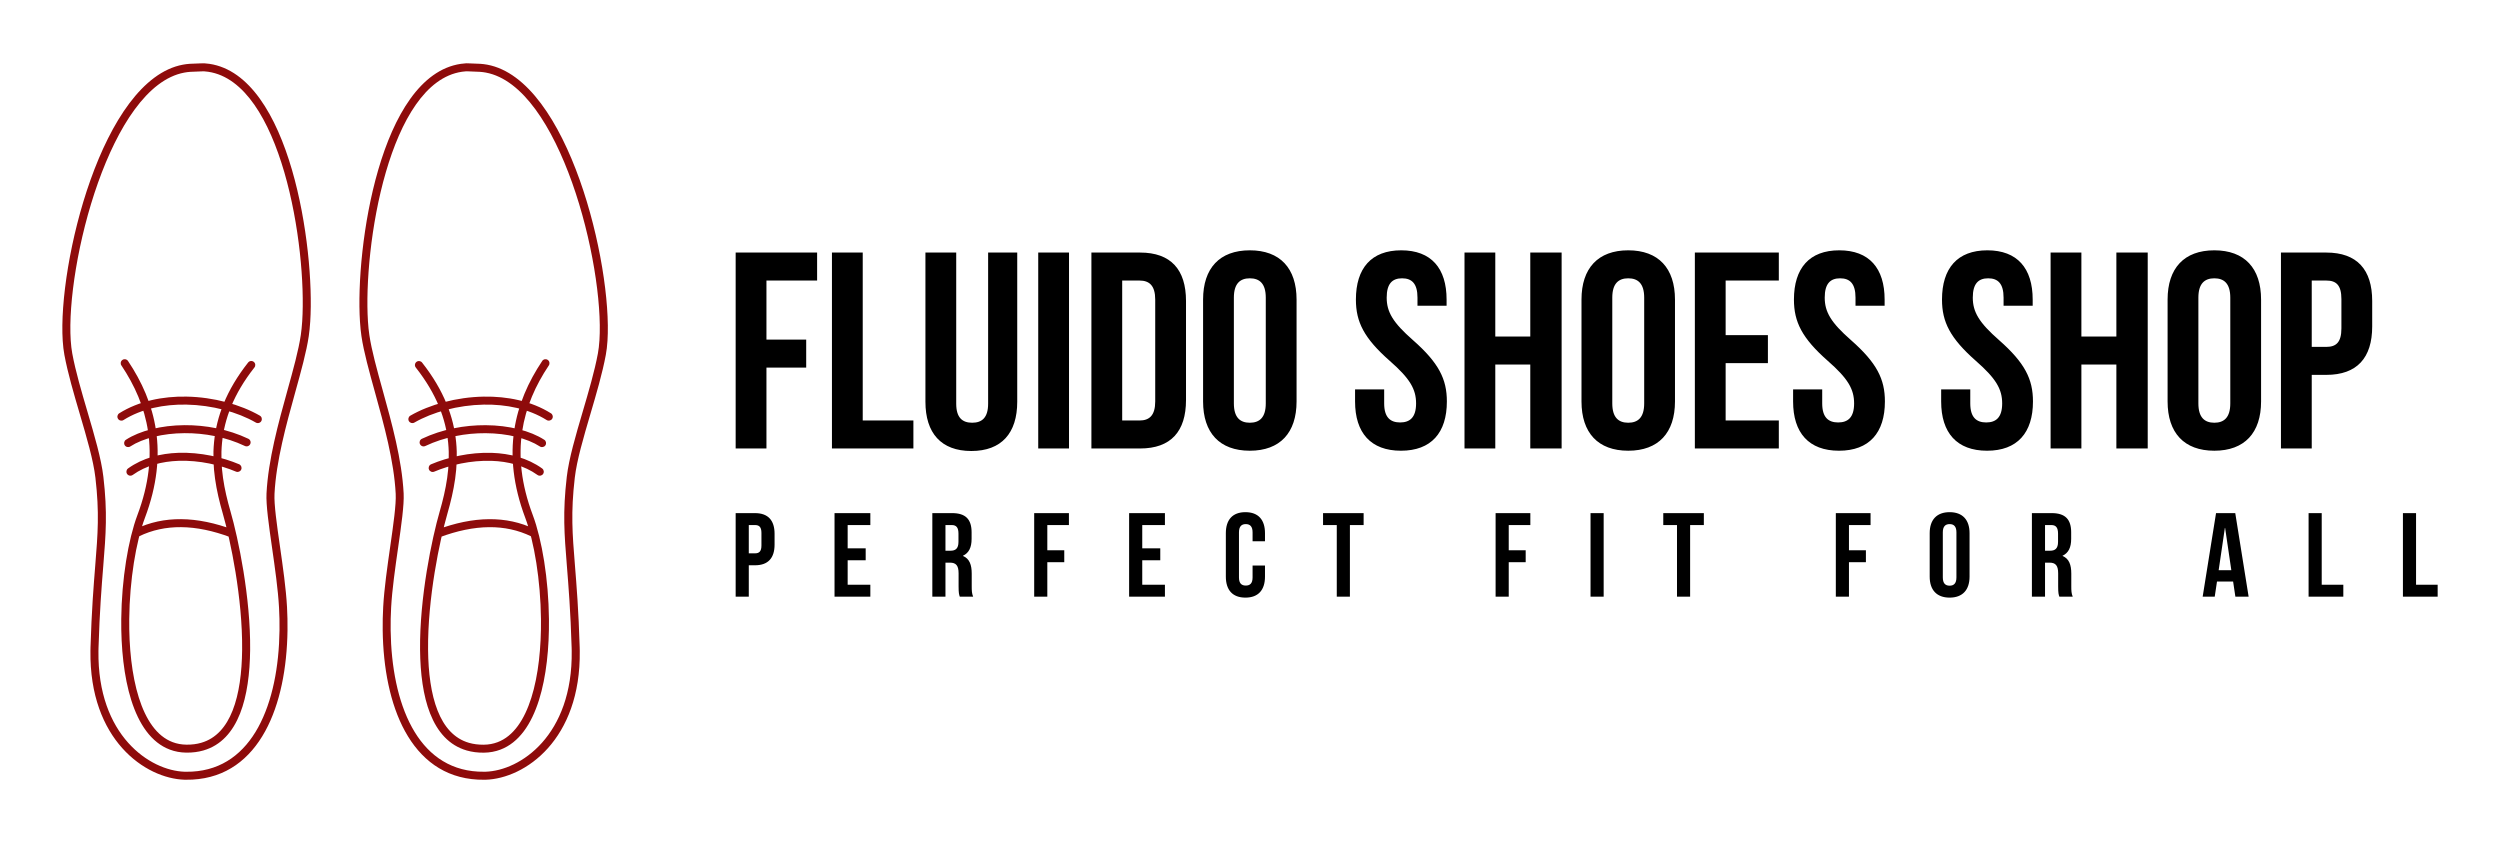
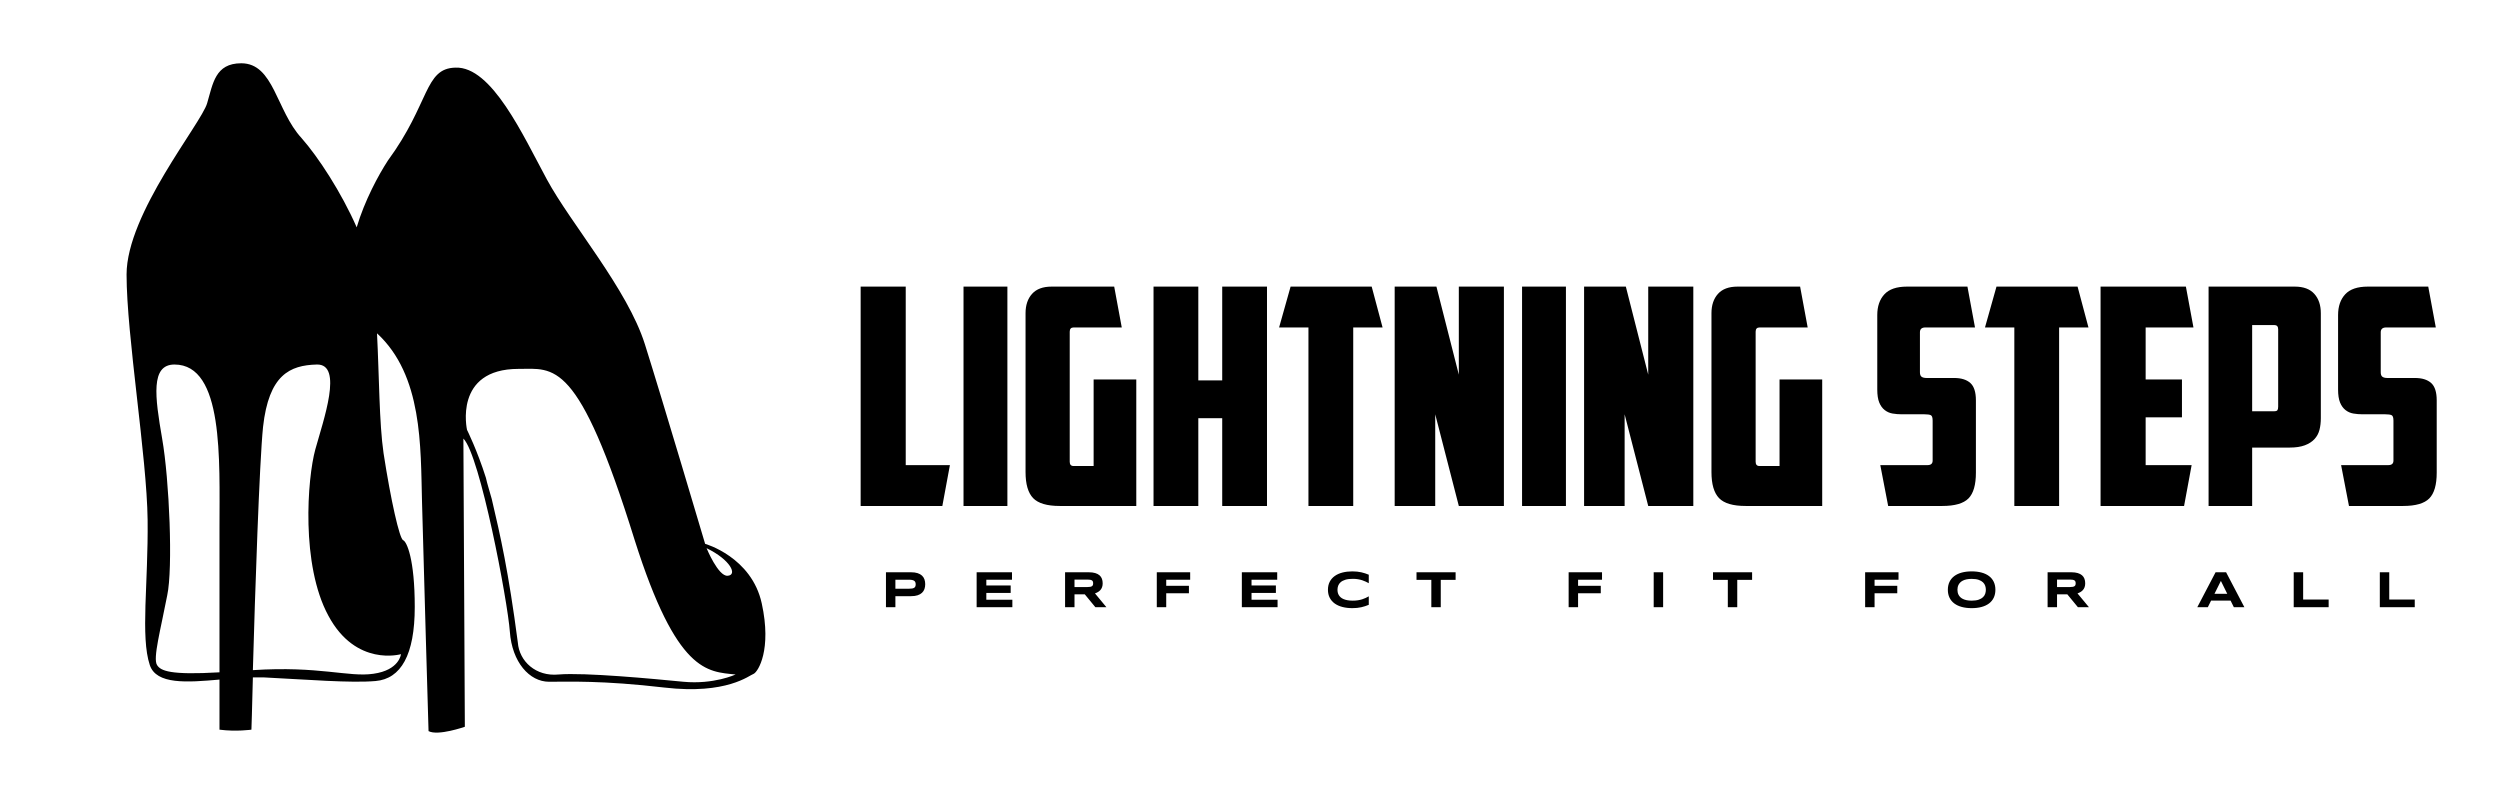
- <svg xmlns="http://www.w3.org/2000/svg" version="1.1" width="315.48" height="106.386" viewBox="0 0 3157.48 1062.386">
-   <g transform="scale(7.874016) translate(10, 10)">
-     <defs id="SvgjsDefs1013" />
-     <g id="SvgjsG1014" featureKey="UqkkrJ-0" transform="matrix(0.002433334,0,0,0.002433334,-17.08184,-3.370168)" fill="#8e0b0b">
-       <defs />
-       <g>
-         <path class="fil0" d="M16358 1914c-40,1 -92,3 -147,4 -214,6 -472,13 -754,31 -134,9 -264,25 -392,49 -2447,454 -4392,3604 -5693,7258 -1317,3702 -1961,7903 -1800,10394 21,321 55,611 102,865 219,1181 615,2527 1003,3844 460,1564 909,3088 1048,4286 275,2367 163,3753 -7,5874 -109,1353 -242,3006 -313,5378 -2,79 -4,154 -5,225 -37,2786 809,4765 1960,6054 1139,1275 2571,1874 3731,1909 23,1 43,1 59,1 140,2 280,-1 420,-9 2020,-110 3437,-1238 4359,-2918 943,-1719 1375,-4011 1406,-6395 7,-496 -4,-999 -32,-1505 -65,-1188 -271,-2626 -461,-3953 -211,-1472 -402,-2809 -364,-3562 113,-2228 785,-4651 1382,-6805 380,-1369 729,-2627 879,-3643 40,-272 71,-579 93,-914 155,-2426 -180,-6381 -1183,-9824 -985,-3383 -2605,-6258 -5015,-6614 -93,-14 -186,-24 -278,-30zm-159 -523c52,-1 102,-3 161,-4l16 0 8 0c113,7 222,19 328,34 2660,393 4408,3427 5445,6990 1020,3504 1361,7532 1203,10003 -23,353 -55,675 -97,958 -154,1041 -508,2318 -894,3707 -590,2127 -1254,4520 -1364,6689 -35,702 153,2016 360,3463 191,1335 399,2782 465,4000 28,510 39,1025 32,1538 -33,2466 -484,4846 -1470,6643 -1007,1836 -2565,3070 -4795,3191 -145,8 -296,11 -453,9 -26,0 -49,-1 -68,-1 -1287,-39 -2866,-693 -4109,-2085 -1230,-1377 -2134,-3476 -2095,-6412 1,-81 3,-159 5,-233 72,-2415 205,-4059 313,-5405 168,-2091 278,-3458 10,-5773 -134,-1156 -576,-2657 -1029,-4197 -391,-1329 -790,-2686 -1016,-3898 -52,-278 -88,-588 -110,-927 -165,-2550 489,-6838 1829,-10603 1357,-3812 3428,-7106 6096,-7602 151,-28 302,-47 454,-57 268,-17 544,-25 775,-31zm-5288 19912c-81,-121 -49,-285 72,-366 121,-81 285,-49 366,72 908,1358 1591,2868 1845,4578 254,1709 79,3613 -730,5760 -591,1569 -1009,4115 -1035,6676 -19,1843 165,3690 634,5179 454,1441 1172,2535 2228,2932 278,105 581,162 910,166 357,4 681,-39 974,-124 990,-286 1649,-1062 2068,-2124 436,-1104 613,-2511 628,-4001 35,-3405 -769,-7232 -1273,-8979 -433,-1501 -740,-3067 -577,-4722 163,-1662 797,-3403 2245,-5240 90,-115 256,-135 371,-44 115,90 135,256 44,371 -1379,1750 -1981,3398 -2135,4965 -155,1574 141,3078 559,4525 512,1775 1329,5664 1294,9127 -16,1552 -203,3022 -663,4189 -477,1210 -1246,2100 -2415,2438 -341,98 -715,149 -1123,144 -395,-4 -758,-73 -1092,-199 -1227,-462 -2045,-1679 -2546,-3269 -486,-1542 -677,-3445 -657,-5341 27,-2623 459,-5238 1068,-6858 773,-2055 942,-3871 701,-5497 -241,-1625 -893,-3063 -1760,-4361zm141 3599c-123,77 -286,40 -363,-84 -77,-123 -40,-286 84,-363 1287,-806 2869,-1126 4432,-1098 1787,32 3557,520 4833,1254 126,73 170,234 97,360 -73,126 -234,170 -360,97 -1204,-693 -2880,-1153 -4578,-1184 -1471,-26 -2952,270 -4145,1017zm448 1741c-122,79 -286,45 -365,-78 -79,-122 -45,-286 78,-365 914,-592 2325,-951 3864,-961 1378,-8 2867,262 4202,896 132,62 188,220 126,351 -62,132 -220,188 -351,126 -1261,-599 -2670,-854 -3975,-846 -1440,9 -2745,336 -3579,876zm160 1877c-118,85 -283,58 -368,-60 -85,-118 -58,-283 60,-368 964,-693 2133,-988 3306,-1029 1460,-51 2931,294 4014,753 134,57 197,212 140,346 -57,134 -212,197 -346,140 -1023,-435 -2413,-760 -3790,-712 -1077,38 -2144,304 -3014,929zm178 3575c938,-457 1946,-669 3012,-660 1096,9 2250,252 3449,702l-186 494c-1143,-429 -2236,-661 -3267,-669 -983,-8 -1913,187 -2777,608l-232 -475zm21801 -30710c59,2 108,3 161,4 230,6 507,14 775,31 152,10 303,29 454,57 2668,495 4739,3789 6096,7602 1340,3765 1993,8053 1829,10603 -22,339 -58,649 -110,927 -225,1212 -625,2569 -1016,3898 -453,1540 -895,3041 -1029,4197 -269,2315 -159,3682 10,5773 108,1346 241,2990 313,5405 2,75 4,152 5,233 39,2935 -865,5035 -2095,6412 -1243,1391 -2822,2046 -4109,2085 -19,1 -42,1 -68,1 -157,2 -308,-1 -453,-9 -2230,-121 -3788,-1355 -4795,-3191 -986,-1798 -1438,-4177 -1470,-6643 -7,-514 4,-1028 32,-1538 66,-1218 274,-2665 465,-4000 207,-1447 396,-2762 360,-3463 -110,-2169 -774,-4562 -1364,-6689 -385,-1389 -740,-2666 -894,-3707 -42,-283 -74,-604 -97,-958 -158,-2472 183,-6500 1203,-10003 1037,-3563 2785,-6597 5445,-6990 106,-16 216,-27 328,-34l8 0 16 0zm148 532c-54,-1 -106,-3 -147,-4 -92,6 -185,16 -278,30 -2410,356 -4030,3231 -5015,6614 -1002,3442 -1337,7398 -1183,9824 21,335 52,642 93,914 150,1016 499,2274 879,3643 597,2153 1270,4576 1382,6805 38,754 -153,2090 -364,3562 -190,1327 -396,2765 -461,3953 -28,506 -39,1009 -32,1505 32,2385 464,4677 1406,6395 922,1680 2339,2808 4359,2918 141,8 281,11 420,9 16,0 36,-1 59,-1 1160,-35 2592,-634 3731,-1909 1151,-1289 1998,-3268 1960,-6054 -1,-71 -3,-146 -5,-225 -71,-2372 -204,-4025 -313,-5378 -171,-2121 -282,-3507 -7,-5874 139,-1198 588,-2722 1048,-4286 388,-1318 784,-2664 1003,-3844 47,-254 81,-544 102,-865 161,-2491 -483,-6693 -1800,-10394 -1300,-3654 -3246,-6804 -5693,-7258 -128,-24 -258,-40 -392,-49 -282,-18 -540,-25 -754,-31zm4862 19092c81,-121 245,-153 366,-72 121,81 153,245 72,366 -867,1297 -1519,2736 -1760,4361 -241,1626 -73,3443 701,5497 610,1620 1041,4236 1068,6858 20,1895 -171,3799 -657,5341 -501,1590 -1319,2807 -2546,3269 -334,126 -698,195 -1092,199 -408,4 -781,-46 -1123,-144 -1170,-338 -1938,-1228 -2415,-2438 -460,-1167 -647,-2637 -663,-4189 -36,-3463 781,-7352 1294,-9127 418,-1447 713,-2951 559,-4525 -154,-1567 -757,-3215 -2135,-4965 -90,-115 -70,-281 44,-371 115,-90 281,-70 371,44 1448,1838 2081,3579 2245,5240 163,1655 -144,3220 -577,4722 -504,1747 -1308,5573 -1273,8979 15,1491 192,2897 628,4001 419,1061 1078,1838 2068,2124 293,84 616,127 974,124 329,-3 632,-61 910,-166 1056,-397 1774,-1491 2228,-2932 469,-1489 654,-3336 634,-5179 -27,-2561 -445,-5107 -1035,-6676 -808,-2147 -983,-4051 -730,-5760 254,-1710 937,-3219 1845,-4578zm576 3446c123,77 161,240 84,363 -77,123 -240,161 -363,84 -1193,-747 -2674,-1043 -4145,-1017 -1698,31 -3375,491 -4578,1184 -126,73 -287,29 -360,-97 -73,-126 -29,-287 97,-360 1275,-735 3045,-1222 4833,-1254 1563,-28 3145,292 4432,1098zm-439 1746c122,79 157,243 78,365 -79,122 -243,157 -365,78 -833,-540 -2139,-867 -3579,-876 -1305,-8 -2714,248 -3975,846 -132,62 -289,6 -351,-126 -62,-132 -6,-289 126,-351 1335,-634 2824,-904 4202,-896 1539,9 2949,368 3864,961zm-140 1892c118,85 145,250 60,368 -85,118 -250,145 -368,60 -870,-625 -1937,-892 -3014,-929 -1378,-48 -2767,278 -3790,712 -134,57 -289,-5 -346,-140 -57,-134 5,-289 140,-346 1083,-460 2554,-804 4014,-753 1173,41 2342,336 3306,1029zm-718 4478c-864,-421 -1794,-616 -2777,-608 -1031,9 -2124,240 -3267,669l-186 -494c1199,-450 2353,-693 3449,-702 1066,-9 2075,203 3012,660l-232 475z" style="fill: #8e0b0b; fill-rule: nonzero;" />
-       </g>
+ <svg xmlns="http://www.w3.org/2000/svg" version="1.1" width="3159.978" height="1024.358" viewBox="0 -18.317 3159.978 1024.358">
+   <g transform="scale(7.998908) translate(10, 10)">
+     <defs id="SvgjsDefs1253" />
+     <g id="SvgjsG1254" featureKey="nYIUkx-0" transform="matrix(1.147099,0,0,1.147099,3.117409,-6.76535)" fill="#000">
+       <path d="M93.5,78.3c-1.4-6.4-7.8-8.2-7.8-8.2s-5.9-19.9-8.3-27.5C75,35,67.2,26,63.9,19.9c-3.3-6.1-7.6-15.6-12.6-15.4  C47,4.6,47.8,9.4,42,17.3c-1.3,2-3.2,5.5-4.3,9.2c-2.1-4.8-5.3-9.7-7.6-12.3c-3.5-3.8-3.8-10.3-8.3-10.3c-3.6,0-3.9,2.8-4.7,5.5  C16.3,12.2,6,24.6,6,33c0,8.4,2.8,25.1,2.9,33.8c0.1,8.7-1,16.1,0.3,20c0.9,2.7,5.1,2.4,9.6,2c0,4.1,0,6.9,0,6.9  c2.3,0.3,4.4,0,4.4,0s0.1-2.9,0.2-7.2c0.5,0,1,0,1.5,0c6,0.3,12,0.8,15.4,0.5c3.5-0.3,5.4-3.6,5.4-10.2s-1.1-9-1.6-9.2  c-0.5-0.2-1.7-5.5-2.7-12c-0.6-4.1-0.6-10.7-0.9-16.5c6.3,5.8,6,15.6,6.2,23.2c0.2,7.8,0.9,31.6,0.9,31.6c1.3,0.7,5-0.6,5-0.6  l-0.2-39.7c2.3,2.3,6.1,22.4,6.4,26.6c0.3,4.2,2.7,6.9,5.4,6.9c2.7,0,7.3-0.2,15.9,0.8c8.6,1,11.7-1.7,12.3-1.9  C93,87.7,94.9,84.7,93.5,78.3z M18.8,67.9c0,5.4,0,13.7,0,19.9c-6.8,0.4-8.1-0.2-8.6-1c-0.6-0.9,0.5-4.9,1.4-9.6  c0.8-3.7,0.3-15.9-0.7-21.6c-1-5.8-1.6-10.2,1.7-10.2C19.4,45.4,18.8,58.5,18.8,67.9z M43.8,85.3c0,0-0.2,2.2-3.8,2.7  c-3.4,0.5-7.5-1.1-16.6-0.5c0.3-10.7,0.9-28.6,1.4-33.5c0.8-7.2,3.7-8.5,7.4-8.6c3.7-0.1,0.9,7.7-0.2,11.7c-1.1,4-2,15.9,1.8,22.9  C37.6,87.1,43.8,85.3,43.8,85.3z M88.8,74.5c-1.3,0.1-2.9-3.8-2.9-3.8C89.2,72.3,90.2,74.4,88.8,74.5z M82.7,89.1  c-4.1-0.4-13.6-1.3-17.2-1c-3.1,0.3-5.4-1.8-5.6-4.4c-1.3-9.9-2.4-14.7-3.6-19.8c0,0,0,0,0,0c-0.3-1.1-0.6-2-0.8-2.9  c-1.2-3.8-2.6-6.6-2.6-6.6S51,46,60,46c4.9,0,8.2-1.5,16,23.6c5.8,18.3,10,18.1,13.9,18.5C89.9,88.1,86.9,89.5,82.7,89.1z" />
    </g>
-     <g id="SvgjsG1015" featureKey="0kuQ8p-0" transform="matrix(2.244741,0,0,2.244741,106.2042,16.89072)" fill="#000000">
-       <path d="M3 8 l0 4.22 l2.84 0 l0 2 l-2.84 0 l0 5.78 l-2.2 0 l0 -14 l5.82 0 l0 2 l-3.62 0 z M7.68 20 l0 -14 l2.2 0 l0 12 l3.62 0 l0 2 l-5.82 0 z M14.36 6 l2.2 0 l0 10.8 c0 1 0.44 1.36 1.14 1.36 s1.14 -0.36 1.14 -1.36 l0 -10.8 l2.08 0 l0 10.66 c0 2.24 -1.12 3.52 -3.28 3.52 s-3.28 -1.28 -3.28 -3.52 l0 -10.66 z M22.42 20 l0 -14 l2.2 0 l0 14 l-2.2 0 z M26.22 20 l0 -14 l3.48 0 c2.2 0 3.28 1.22 3.28 3.46 l0 7.08 c0 2.24 -1.08 3.46 -3.28 3.46 l-3.48 0 z M29.66 8 l-1.24 0 l0 10 l1.24 0 c0.7 0 1.12 -0.36 1.12 -1.36 l0 -7.28 c0 -1 -0.42 -1.36 -1.12 -1.36 z M36.4 9.22 l0 7.56 c0 1 0.44 1.38 1.14 1.38 s1.14 -0.38 1.14 -1.38 l0 -7.56 c0 -1 -0.44 -1.38 -1.14 -1.38 s-1.14 0.38 -1.14 1.38 z M34.2 16.64 l0 -7.28 c0 -2.24 1.18 -3.52 3.34 -3.52 s3.34 1.28 3.34 3.52 l0 7.28 c0 2.24 -1.18 3.52 -3.34 3.52 s-3.34 -1.28 -3.34 -3.52 z M45.12 9.36 c0 -2.24 1.1 -3.52 3.24 -3.52 s3.24 1.28 3.24 3.52 l0 0.44 l-2.08 0 l0 -0.58 c0 -1 -0.4 -1.38 -1.1 -1.38 s-1.1 0.38 -1.1 1.38 c0 1.02 0.44 1.78 1.88 3.04 c1.84 1.62 2.42 2.78 2.42 4.38 c0 2.24 -1.12 3.52 -3.28 3.52 s-3.28 -1.28 -3.28 -3.52 l0 -0.86 l2.08 0 l0 1 c0 1 0.44 1.36 1.14 1.36 s1.14 -0.36 1.14 -1.36 c0 -1.02 -0.44 -1.78 -1.88 -3.04 c-1.84 -1.62 -2.42 -2.78 -2.42 -4.38 z M55.08 14 l0 6 l-2.2 0 l0 -14 l2.2 0 l0 6 l2.5 0 l0 -6 l2.24 0 l0 14 l-2.24 0 l0 -6 l-2.5 0 z M63.44 9.22 l0 7.56 c0 1 0.44 1.38 1.14 1.38 s1.14 -0.38 1.14 -1.38 l0 -7.56 c0 -1 -0.44 -1.38 -1.14 -1.38 s-1.14 0.38 -1.14 1.38 z M61.24 16.64 l0 -7.28 c0 -2.24 1.18 -3.52 3.34 -3.52 s3.34 1.28 3.34 3.52 l0 7.28 c0 2.24 -1.18 3.52 -3.34 3.52 s-3.34 -1.28 -3.34 -3.52 z M71.54 8 l0 3.9 l3.02 0 l0 2 l-3.02 0 l0 4.1 l3.8 0 l0 2 l-6 0 l0 -14 l6 0 l0 2 l-3.8 0 z M76.42 9.36 c0 -2.24 1.1 -3.52 3.24 -3.52 s3.24 1.28 3.24 3.52 l0 0.44 l-2.08 0 l0 -0.58 c0 -1 -0.4 -1.38 -1.1 -1.38 s-1.1 0.38 -1.1 1.38 c0 1.02 0.44 1.78 1.88 3.04 c1.84 1.62 2.42 2.78 2.42 4.38 c0 2.24 -1.12 3.52 -3.28 3.52 s-3.28 -1.28 -3.28 -3.52 l0 -0.86 l2.08 0 l0 1 c0 1 0.44 1.36 1.14 1.36 s1.14 -0.36 1.14 -1.36 c0 -1.02 -0.44 -1.78 -1.88 -3.04 c-1.84 -1.62 -2.42 -2.78 -2.42 -4.38 z M87 9.36 c0 -2.24 1.1 -3.52 3.24 -3.52 s3.24 1.28 3.24 3.52 l0 0.44 l-2.08 0 l0 -0.58 c0 -1 -0.4 -1.38 -1.1 -1.38 s-1.1 0.38 -1.1 1.38 c0 1.02 0.44 1.78 1.88 3.04 c1.84 1.62 2.42 2.78 2.42 4.38 c0 2.24 -1.12 3.52 -3.28 3.52 s-3.28 -1.28 -3.28 -3.52 l0 -0.86 l2.08 0 l0 1 c0 1 0.44 1.36 1.14 1.36 s1.14 -0.36 1.14 -1.36 c0 -1.02 -0.44 -1.78 -1.88 -3.04 c-1.84 -1.62 -2.42 -2.78 -2.42 -4.38 z M96.96 14 l0 6 l-2.2 0 l0 -14 l2.2 0 l0 6 l2.5 0 l0 -6 l2.24 0 l0 14 l-2.24 0 l0 -6 l-2.5 0 z M105.32 9.22 l0 7.56 c0 1 0.44 1.38 1.14 1.38 s1.14 -0.38 1.14 -1.38 l0 -7.56 c0 -1 -0.44 -1.38 -1.14 -1.38 s-1.14 0.38 -1.14 1.38 z M103.12 16.64 l0 -7.28 c0 -2.24 1.18 -3.52 3.34 -3.52 s3.34 1.28 3.34 3.52 l0 7.28 c0 2.24 -1.18 3.52 -3.34 3.52 s-3.34 -1.28 -3.34 -3.52 z M114.46 6 c2.2 0 3.28 1.22 3.28 3.46 l0 1.82 c0 2.24 -1.08 3.46 -3.28 3.46 l-1.04 0 l0 5.26 l-2.2 0 l0 -14 l3.24 0 z M114.46 8 l-1.04 0 l0 4.74 l1.04 0 c0.7 0 1.08 -0.32 1.08 -1.32 l0 -2.1 c0 -1 -0.38 -1.32 -1.08 -1.32 z" />
+     <g id="SvgjsG1255" featureKey="PXhRQw-0" transform="matrix(2.390585,0,0,2.390585,124.5656,19.85178)" fill="#000">
+       <path d="M0.6 5.5 l2.98 0 l0 11.8 l2.92 0 l-0.5 2.7 l-5.4 0 l0 -14.5 z M7.4 5.5 l2.9 0 l0 14.5 l-2.9 0 l0 -14.5 z M11.5 7.26 c0 -0.533 0.143 -0.96 0.43 -1.28 s0.717 -0.48 1.29 -0.48 l4.14 0 l0.5 2.7 l-3.18 0 c-0.173 0 -0.26 0.093 -0.26 0.28 l0 8.6 c0 0.187 0.087 0.28 0.26 0.28 l1.32 0 l0 -5.72 l2.82 0 l0 8.36 l-5.06 0 c-0.84 0 -1.427 -0.173 -1.76 -0.52 s-0.5 -0.92 -0.5 -1.72 l0 -10.5 z M27.46 20 l-2.96 0 l0 -5.8 l-1.58 0 l0 5.8 l-2.96 0 l0 -14.5 l2.96 0 l0 6.2 l1.58 0 l0 -6.2 l2.96 0 l0 14.5 z M34.38 5.5 l0.72 2.7 l-1.94 0 l0 11.8 l-2.96 0 l0 -11.8 l-1.94 0 l0.76 -2.7 l5.36 0 z M35.9 5.5 l2.76 0 l1.48 5.82 l0 -5.82 l2.98 0 l0 14.5 l-2.98 0 l-1.56 -6.06 l0 6.06 l-2.68 0 l0 -14.5 z M44.32 5.5 l2.9 0 l0 14.5 l-2.9 0 l0 -14.5 z M48.42 5.5 l2.76 0 l1.48 5.82 l0 -5.82 l2.98 0 l0 14.5 l-2.98 0 l-1.56 -6.06 l0 6.06 l-2.68 0 l0 -14.5 z M56.84 7.26 c0 -0.533 0.143 -0.96 0.43 -1.28 s0.717 -0.48 1.29 -0.48 l4.14 0 l0.5 2.7 l-3.18 0 c-0.173 0 -0.26 0.093 -0.26 0.28 l0 8.6 c0 0.187 0.087 0.28 0.26 0.28 l1.32 0 l0 -5.72 l2.82 0 l0 8.36 l-5.06 0 c-0.84 0 -1.427 -0.173 -1.76 -0.52 s-0.5 -0.92 -0.5 -1.72 l0 -10.5 z M68.52 20 l-0.52 -2.7 l3.12 0 c0.227 0 0.34 -0.1 0.34 -0.3 l0 -2.64 c0 -0.2 -0.04 -0.32 -0.12 -0.36 s-0.22 -0.06 -0.42 -0.06 l-1.5 0 c-0.213 0 -0.417 -0.017 -0.61 -0.05 s-0.367 -0.11 -0.52 -0.23 s-0.273 -0.287 -0.36 -0.5 s-0.13 -0.5 -0.13 -0.86 l0 -4.92 c0 -0.573 0.157 -1.03 0.47 -1.37 s0.81 -0.51 1.49 -0.51 l4 0 l0.5 2.7 l-3.28 0 c-0.24 0 -0.36 0.107 -0.36 0.32 l0 2.64 c0 0.147 0.037 0.247 0.11 0.3 s0.183 0.08 0.33 0.08 l1.82 0 c0.467 0 0.823 0.11 1.07 0.33 s0.37 0.603 0.37 1.15 l0 4.78 c0 0.8 -0.163 1.367 -0.49 1.7 s-0.903 0.5 -1.73 0.5 l-3.58 0 z M81.04 5.5 l0.72 2.7 l-1.94 0 l0 11.8 l-2.96 0 l0 -11.8 l-1.94 0 l0.76 -2.7 l5.36 0 z M82.56 5.5 l5.64 0 l0.5 2.7 l-3.16 0 l0 3.44 l2.4 0 l0 2.5 l-2.4 0 l0 3.16 l3.04 0 l-0.5 2.7 l-5.52 0 l0 -14.5 z M92.58 8.04 l0 5.7 l1.44 0 c0.12 0 0.197 -0.023 0.23 -0.07 s0.05 -0.123 0.05 -0.23 l0 -5.12 c0 -0.187 -0.087 -0.28 -0.26 -0.28 l-1.46 0 z M95.4 5.5 c0.573 0 1.003 0.16 1.29 0.48 s0.43 0.747 0.43 1.28 l0 6.94 c0 0.28 -0.03 0.537 -0.09 0.77 s-0.17 0.437 -0.33 0.61 s-0.373 0.31 -0.64 0.41 s-0.6 0.15 -1 0.15 l-2.48 0 l0 3.86 l-2.88 0 l0 -14.5 l5.7 0 z M98.98 20 l-0.52 -2.7 l3.12 0 c0.227 0 0.34 -0.1 0.34 -0.3 l0 -2.64 c0 -0.2 -0.04 -0.32 -0.12 -0.36 s-0.22 -0.06 -0.42 -0.06 l-1.5 0 c-0.213 0 -0.417 -0.017 -0.61 -0.05 s-0.367 -0.11 -0.52 -0.23 s-0.273 -0.287 -0.36 -0.5 s-0.13 -0.5 -0.13 -0.86 l0 -4.92 c0 -0.573 0.157 -1.03 0.47 -1.37 s0.81 -0.51 1.49 -0.51 l4 0 l0.5 2.7 l-3.28 0 c-0.24 0 -0.36 0.107 -0.36 0.32 l0 2.64 c0 0.147 0.037 0.247 0.11 0.3 s0.183 0.08 0.33 0.08 l1.82 0 c0.467 0 0.823 0.11 1.07 0.33 s0.37 0.603 0.37 1.15 l0 4.78 c0 0.8 -0.163 1.367 -0.49 1.7 s-0.903 0.5 -1.73 0.5 l-3.58 0 z" />
    </g>
-     <g id="SvgjsG1016" featureKey="Nh6iBa-0" transform="matrix(0.9572133,0,0,0.9572133,107.2342,66.40988)" fill="#000000">
-       <path d="M4.04 6 c2.2 0 3.28 1.22 3.28 3.46 l0 1.82 c0 2.24 -1.08 3.46 -3.28 3.46 l-1.04 0 l0 5.26 l-2.2 0 l0 -14 l3.24 0 z M4.04 8 l-1.04 0 l0 4.74 l1.04 0 c0.7 0 1.08 -0.32 1.08 -1.32 l0 -2.1 c0 -1 -0.38 -1.32 -1.08 -1.32 z M19.568 8 l0 3.9 l3.02 0 l0 2 l-3.02 0 l0 4.1 l3.8 0 l0 2 l-6 0 l0 -14 l6 0 l0 2 l-3.8 0 z M40.596 20 l-2.24 0 c-0.12 -0.36 -0.2 -0.58 -0.2 -1.72 l0 -2.2 c0 -1.3 -0.44 -1.78 -1.44 -1.78 l-0.76 0 l0 5.7 l-2.2 0 l0 -14 l3.32 0 c2.28 0 3.26 1.06 3.26 3.22 l0 1.1 c0 1.44 -0.46 2.36 -1.44 2.82 l0 0.04 c1.1 0.46 1.46 1.5 1.46 2.96 l0 2.16 c0 0.68 0.02 1.18 0.24 1.7 z M37.016 8 l-1.06 0 l0 4.3 l0.86 0 c0.82 0 1.32 -0.36 1.32 -1.48 l0 -1.38 c0 -1 -0.34 -1.44 -1.12 -1.44 z M53.024 8 l0 4.22 l2.84 0 l0 2 l-2.84 0 l0 5.78 l-2.2 0 l0 -14 l5.82 0 l0 2 l-3.62 0 z M68.932 8 l0 3.9 l3.02 0 l0 2 l-3.02 0 l0 4.1 l3.8 0 l0 2 l-6 0 l0 -14 l6 0 l0 2 l-3.8 0 z M87.42 14.78 l2.08 0 l0 1.86 c0 2.24 -1.12 3.52 -3.28 3.52 s-3.28 -1.28 -3.28 -3.52 l0 -7.28 c0 -2.24 1.12 -3.52 3.28 -3.52 s3.28 1.28 3.28 3.52 l0 1.36 l-2.08 0 l0 -1.5 c0 -1 -0.44 -1.38 -1.14 -1.38 s-1.14 0.38 -1.14 1.38 l0 7.56 c0 1 0.44 1.36 1.14 1.36 s1.14 -0.36 1.14 -1.36 l0 -2 z M99.228 8 l0 -2 l6.8 0 l0 2 l-2.3 0 l0 12 l-2.2 0 l0 -12 l-2.3 0 z M130.344 8 l0 4.22 l2.84 0 l0 2 l-2.84 0 l0 5.78 l-2.2 0 l0 -14 l5.82 0 l0 2 l-3.62 0 z M144.051 20 l0 -14 l2.2 0 l0 14 l-2.2 0 z M156.239 8 l0 -2 l6.8 0 l0 2 l-2.3 0 l0 12 l-2.2 0 l0 -12 l-2.3 0 z M187.355 8 l0 4.22 l2.84 0 l0 2 l-2.84 0 l0 5.78 l-2.2 0 l0 -14 l5.82 0 l0 2 l-3.62 0 z M203.083 9.22 l0 7.56 c0 1 0.44 1.38 1.14 1.38 s1.14 -0.38 1.14 -1.38 l0 -7.56 c0 -1 -0.44 -1.38 -1.14 -1.38 s-1.14 0.38 -1.14 1.38 z M200.883 16.64 l0 -7.28 c0 -2.24 1.18 -3.52 3.34 -3.52 s3.34 1.28 3.34 3.52 l0 7.28 c0 2.24 -1.18 3.52 -3.34 3.52 s-3.34 -1.28 -3.34 -3.52 z M224.851 20 l-2.24 0 c-0.12 -0.36 -0.2 -0.58 -0.2 -1.72 l0 -2.2 c0 -1.3 -0.44 -1.78 -1.44 -1.78 l-0.76 0 l0 5.7 l-2.2 0 l0 -14 l3.32 0 c2.28 0 3.26 1.06 3.26 3.22 l0 1.1 c0 1.44 -0.46 2.36 -1.44 2.82 l0 0.04 c1.1 0.46 1.46 1.5 1.46 2.96 l0 2.16 c0 0.68 0.02 1.18 0.24 1.7 z M221.271 8 l-1.06 0 l0 4.3 l0.86 0 c0.82 0 1.32 -0.36 1.32 -1.48 l0 -1.38 c0 -1 -0.34 -1.44 -1.12 -1.44 z M252.087 6 l2.24 14 l-2.22 0 l-0.38 -2.54 l-2.7 0 l-0.38 2.54 l-2.02 0 l2.24 -14 l3.22 0 z M250.347 8.48 l-1.04 7.08 l2.12 0 l-1.04 -7.08 l-0.04 0 z M264.375 20 l0 -14 l2.2 0 l0 12 l3.62 0 l0 2 l-5.82 0 z M280.183 20 l0 -14 l2.2 0 l0 12 l3.62 0 l0 2 l-5.82 0 z" />
+     <g id="SvgjsG1256" featureKey="mlRtrp-0" transform="matrix(0.4114035,0,0,0.4114035,129.1361,75.43276)" fill="#000">
+       <path d="M17.178 11.162 c0 0.671 -0.098 1.287 -0.293 1.851 s-0.509 1.048 -0.942 1.455 s-0.994 0.724 -1.685 0.952 s-1.53 0.342 -2.519 0.342 l-6.016 0 l0 4.238 l-3.623 0 l0 -13.418 l9.639 0 c0.99 0 1.829 0.112 2.519 0.337 s1.252 0.54 1.685 0.947 s0.747 0.89 0.942 1.45 s0.293 1.175 0.293 1.846 z M13.516 11.221 c0 -0.312 -0.044 -0.581 -0.132 -0.806 s-0.233 -0.409 -0.435 -0.552 s-0.466 -0.249 -0.791 -0.317 s-0.726 -0.103 -1.201 -0.103 l-5.234 0 l0 3.457 l5.234 0 c0.475 0 0.876 -0.028 1.201 -0.083 s0.589 -0.15 0.791 -0.283 s0.347 -0.308 0.435 -0.522 s0.132 -0.479 0.132 -0.791 z M36.928 20 l0 -13.418 l13.584 0 l0 2.861 l-9.863 0 l0 2.217 l9.355 0 l0 2.861 l-9.355 0 l0 2.617 l10 0 l0 2.861 l-13.721 0 z M74.52 20 l-3.623 0 l0 -13.418 l9.082 0 c0.977 0 1.805 0.101 2.485 0.303 s1.234 0.488 1.66 0.859 s0.736 0.819 0.928 1.343 s0.288 1.108 0.288 1.753 c0 0.566 -0.08 1.061 -0.239 1.484 s-0.374 0.786 -0.645 1.089 s-0.584 0.558 -0.942 0.767 s-0.736 0.381 -1.133 0.518 l4.394 5.303 l-4.238 0 l-4.062 -4.941 l-3.955 0 l0 4.941 z M81.678 10.82 c0 -0.26 -0.034 -0.482 -0.103 -0.664 s-0.187 -0.33 -0.356 -0.444 s-0.396 -0.197 -0.679 -0.249 s-0.636 -0.078 -1.06 -0.078 l-4.961 0 l0 2.871 l4.961 0 c0.423 0 0.776 -0.026 1.06 -0.078 s0.509 -0.135 0.679 -0.249 s0.288 -0.262 0.356 -0.444 s0.103 -0.404 0.103 -0.664 z M109.748 9.443 l0 2.334 l8.721 0 l0 2.861 l-8.721 0 l0 5.361 l-3.623 0 l0 -13.418 l12.822 0 l0 2.861 l-9.199 0 z M138.795 20 l0 -13.418 l13.584 0 l0 2.861 l-9.863 0 l0 2.217 l9.355 0 l0 2.861 l-9.355 0 l0 2.617 l10 0 l0 2.861 l-13.721 0 z M187.549 19.082 c-0.469 0.195 -0.941 0.371 -1.416 0.527 s-0.967 0.291 -1.475 0.405 s-1.043 0.2 -1.606 0.259 s-1.167 0.088 -1.812 0.088 c-1.367 0 -2.625 -0.146 -3.774 -0.439 s-2.139 -0.734 -2.969 -1.323 s-1.476 -1.325 -1.938 -2.207 s-0.693 -1.912 -0.693 -3.091 s0.231 -2.209 0.693 -3.091 s1.108 -1.618 1.938 -2.207 s1.82 -1.03 2.969 -1.323 s2.407 -0.439 3.774 -0.439 c0.645 0 1.248 0.029 1.812 0.088 s1.099 0.145 1.606 0.259 s0.999 0.249 1.475 0.405 s0.947 0.332 1.416 0.527 l0 3.262 c-0.371 -0.202 -0.762 -0.402 -1.172 -0.601 s-0.863 -0.378 -1.357 -0.537 s-1.038 -0.29 -1.631 -0.391 s-1.26 -0.151 -2.002 -0.151 c-1.139 0 -2.085 0.117 -2.837 0.352 s-1.353 0.547 -1.802 0.938 s-0.765 0.838 -0.947 1.343 s-0.273 1.027 -0.273 1.567 c0 0.358 0.039 0.711 0.117 1.06 s0.208 0.677 0.391 0.986 s0.42 0.594 0.713 0.855 s0.658 0.485 1.094 0.674 s0.946 0.337 1.528 0.444 s1.255 0.161 2.017 0.161 c0.742 0 1.409 -0.047 2.002 -0.142 s1.136 -0.22 1.631 -0.376 s0.947 -0.334 1.357 -0.532 s0.801 -0.402 1.172 -0.61 l0 3.262 l0 0 z M215.199 9.502 l0 10.498 l-3.623 0 l0 -10.498 l-5.693 0 l0 -2.92 l15.02 0 l0 2.92 l-5.703 0 z M267.941 9.443 l0 2.334 l8.721 0 l0 2.861 l-8.721 0 l0 5.361 l-3.623 0 l0 -13.418 l12.822 0 l0 2.861 l-9.199 0 z M296.988 20 l0 -13.418 l3.623 0 l0 13.418 l-3.623 0 z M329.082 9.502 l0 10.498 l-3.623 0 l0 -10.498 l-5.693 0 l0 -2.92 l15.02 0 l0 2.92 l-5.703 0 z M381.824 9.443 l0 2.334 l8.721 0 l0 2.861 l-8.721 0 l0 5.361 l-3.623 0 l0 -13.418 l12.822 0 l0 2.861 l-9.199 0 z M428.234 13.301 c0 1.152 -0.212 2.17 -0.635 3.052 s-1.029 1.619 -1.816 2.212 s-1.743 1.04 -2.866 1.343 s-2.385 0.454 -3.784 0.454 s-2.664 -0.151 -3.794 -0.454 s-2.091 -0.75 -2.886 -1.343 s-1.406 -1.33 -1.836 -2.212 s-0.645 -1.899 -0.645 -3.052 s0.215 -2.17 0.645 -3.052 s1.042 -1.619 1.836 -2.212 s1.756 -1.04 2.886 -1.343 s2.394 -0.454 3.794 -0.454 s2.661 0.151 3.784 0.454 s2.078 0.75 2.866 1.343 s1.393 1.33 1.816 2.212 s0.635 1.899 0.635 3.052 z M424.572 13.301 c0 -0.501 -0.08 -1.001 -0.239 -1.499 s-0.443 -0.946 -0.85 -1.343 s-0.962 -0.719 -1.665 -0.967 s-1.598 -0.371 -2.686 -0.371 c-0.729 0 -1.37 0.057 -1.924 0.171 s-1.032 0.272 -1.435 0.474 s-0.742 0.438 -1.016 0.708 s-0.492 0.56 -0.654 0.869 s-0.278 0.632 -0.347 0.967 s-0.103 0.666 -0.103 0.991 c0 0.332 0.034 0.667 0.103 1.006 s0.184 0.662 0.347 0.972 s0.381 0.597 0.654 0.864 s0.612 0.5 1.016 0.698 s0.882 0.355 1.435 0.469 s1.195 0.171 1.924 0.171 c1.087 0 1.982 -0.124 2.686 -0.371 s1.258 -0.57 1.665 -0.967 s0.69 -0.845 0.85 -1.343 s0.239 -0.998 0.239 -1.499 z M451.91 20 l-3.623 0 l0 -13.418 l9.082 0 c0.977 0 1.805 0.101 2.485 0.303 s1.234 0.488 1.66 0.859 s0.736 0.819 0.928 1.343 s0.288 1.108 0.288 1.753 c0 0.566 -0.08 1.061 -0.239 1.484 s-0.374 0.786 -0.645 1.089 s-0.584 0.558 -0.942 0.767 s-0.736 0.381 -1.133 0.518 l4.394 5.303 l-4.238 0 l-4.062 -4.941 l-3.955 0 l0 4.941 z M459.068 10.82 c0 -0.26 -0.034 -0.482 -0.103 -0.664 s-0.187 -0.33 -0.356 -0.444 s-0.396 -0.197 -0.679 -0.249 s-0.636 -0.078 -1.06 -0.078 l-4.961 0 l0 2.871 l4.961 0 c0.423 0 0.776 -0.026 1.06 -0.078 s0.509 -0.135 0.679 -0.249 s0.288 -0.262 0.356 -0.444 s0.103 -0.404 0.103 -0.664 z M518.568 17.461 l-7.481 0 l-1.26 2.539 l-4.043 0 l7.021 -13.418 l4.043 0 l7.021 13.418 l-4.043 0 z M512.387 14.844 l4.902 0 l-2.441 -4.941 z M542.82 20 l0 -13.418 l3.623 0 l0 10.479 l9.795 0 l0 2.939 l-13.418 0 z M575.891 20 l0 -13.418 l3.623 0 l0 10.479 l9.795 0 l0 2.939 l-13.418 0 z" />
    </g>
  </g>
</svg>
